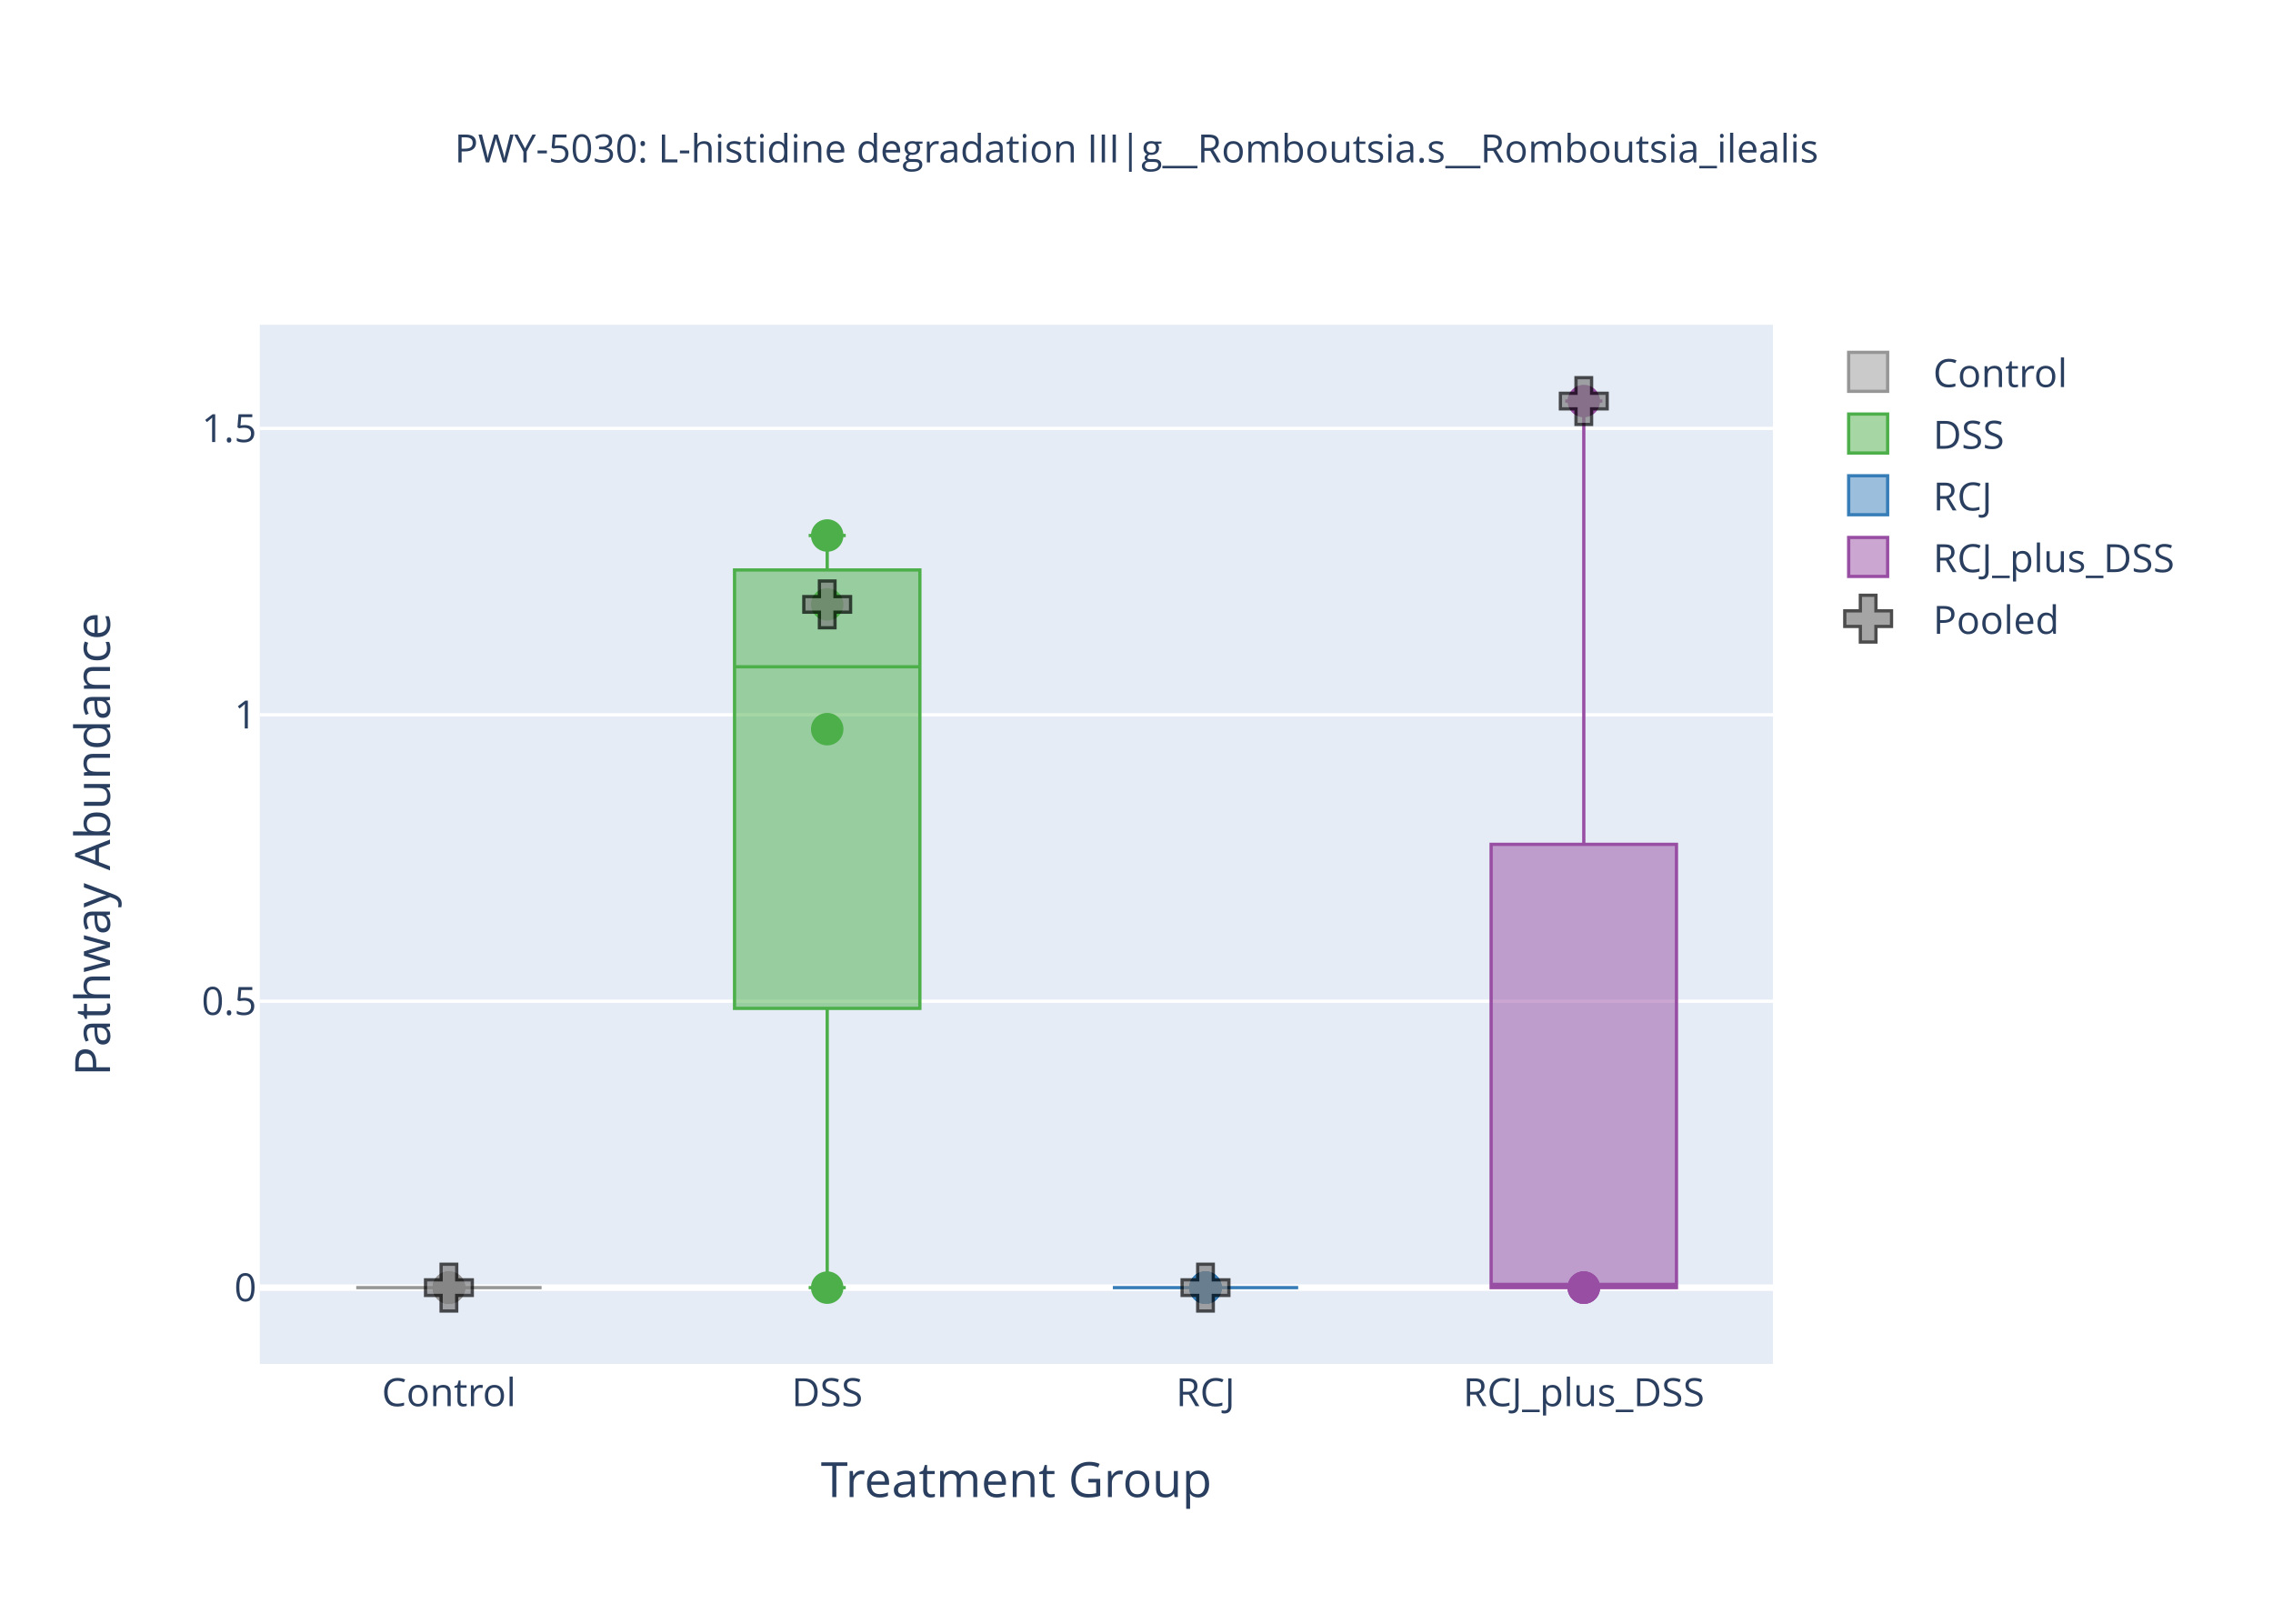
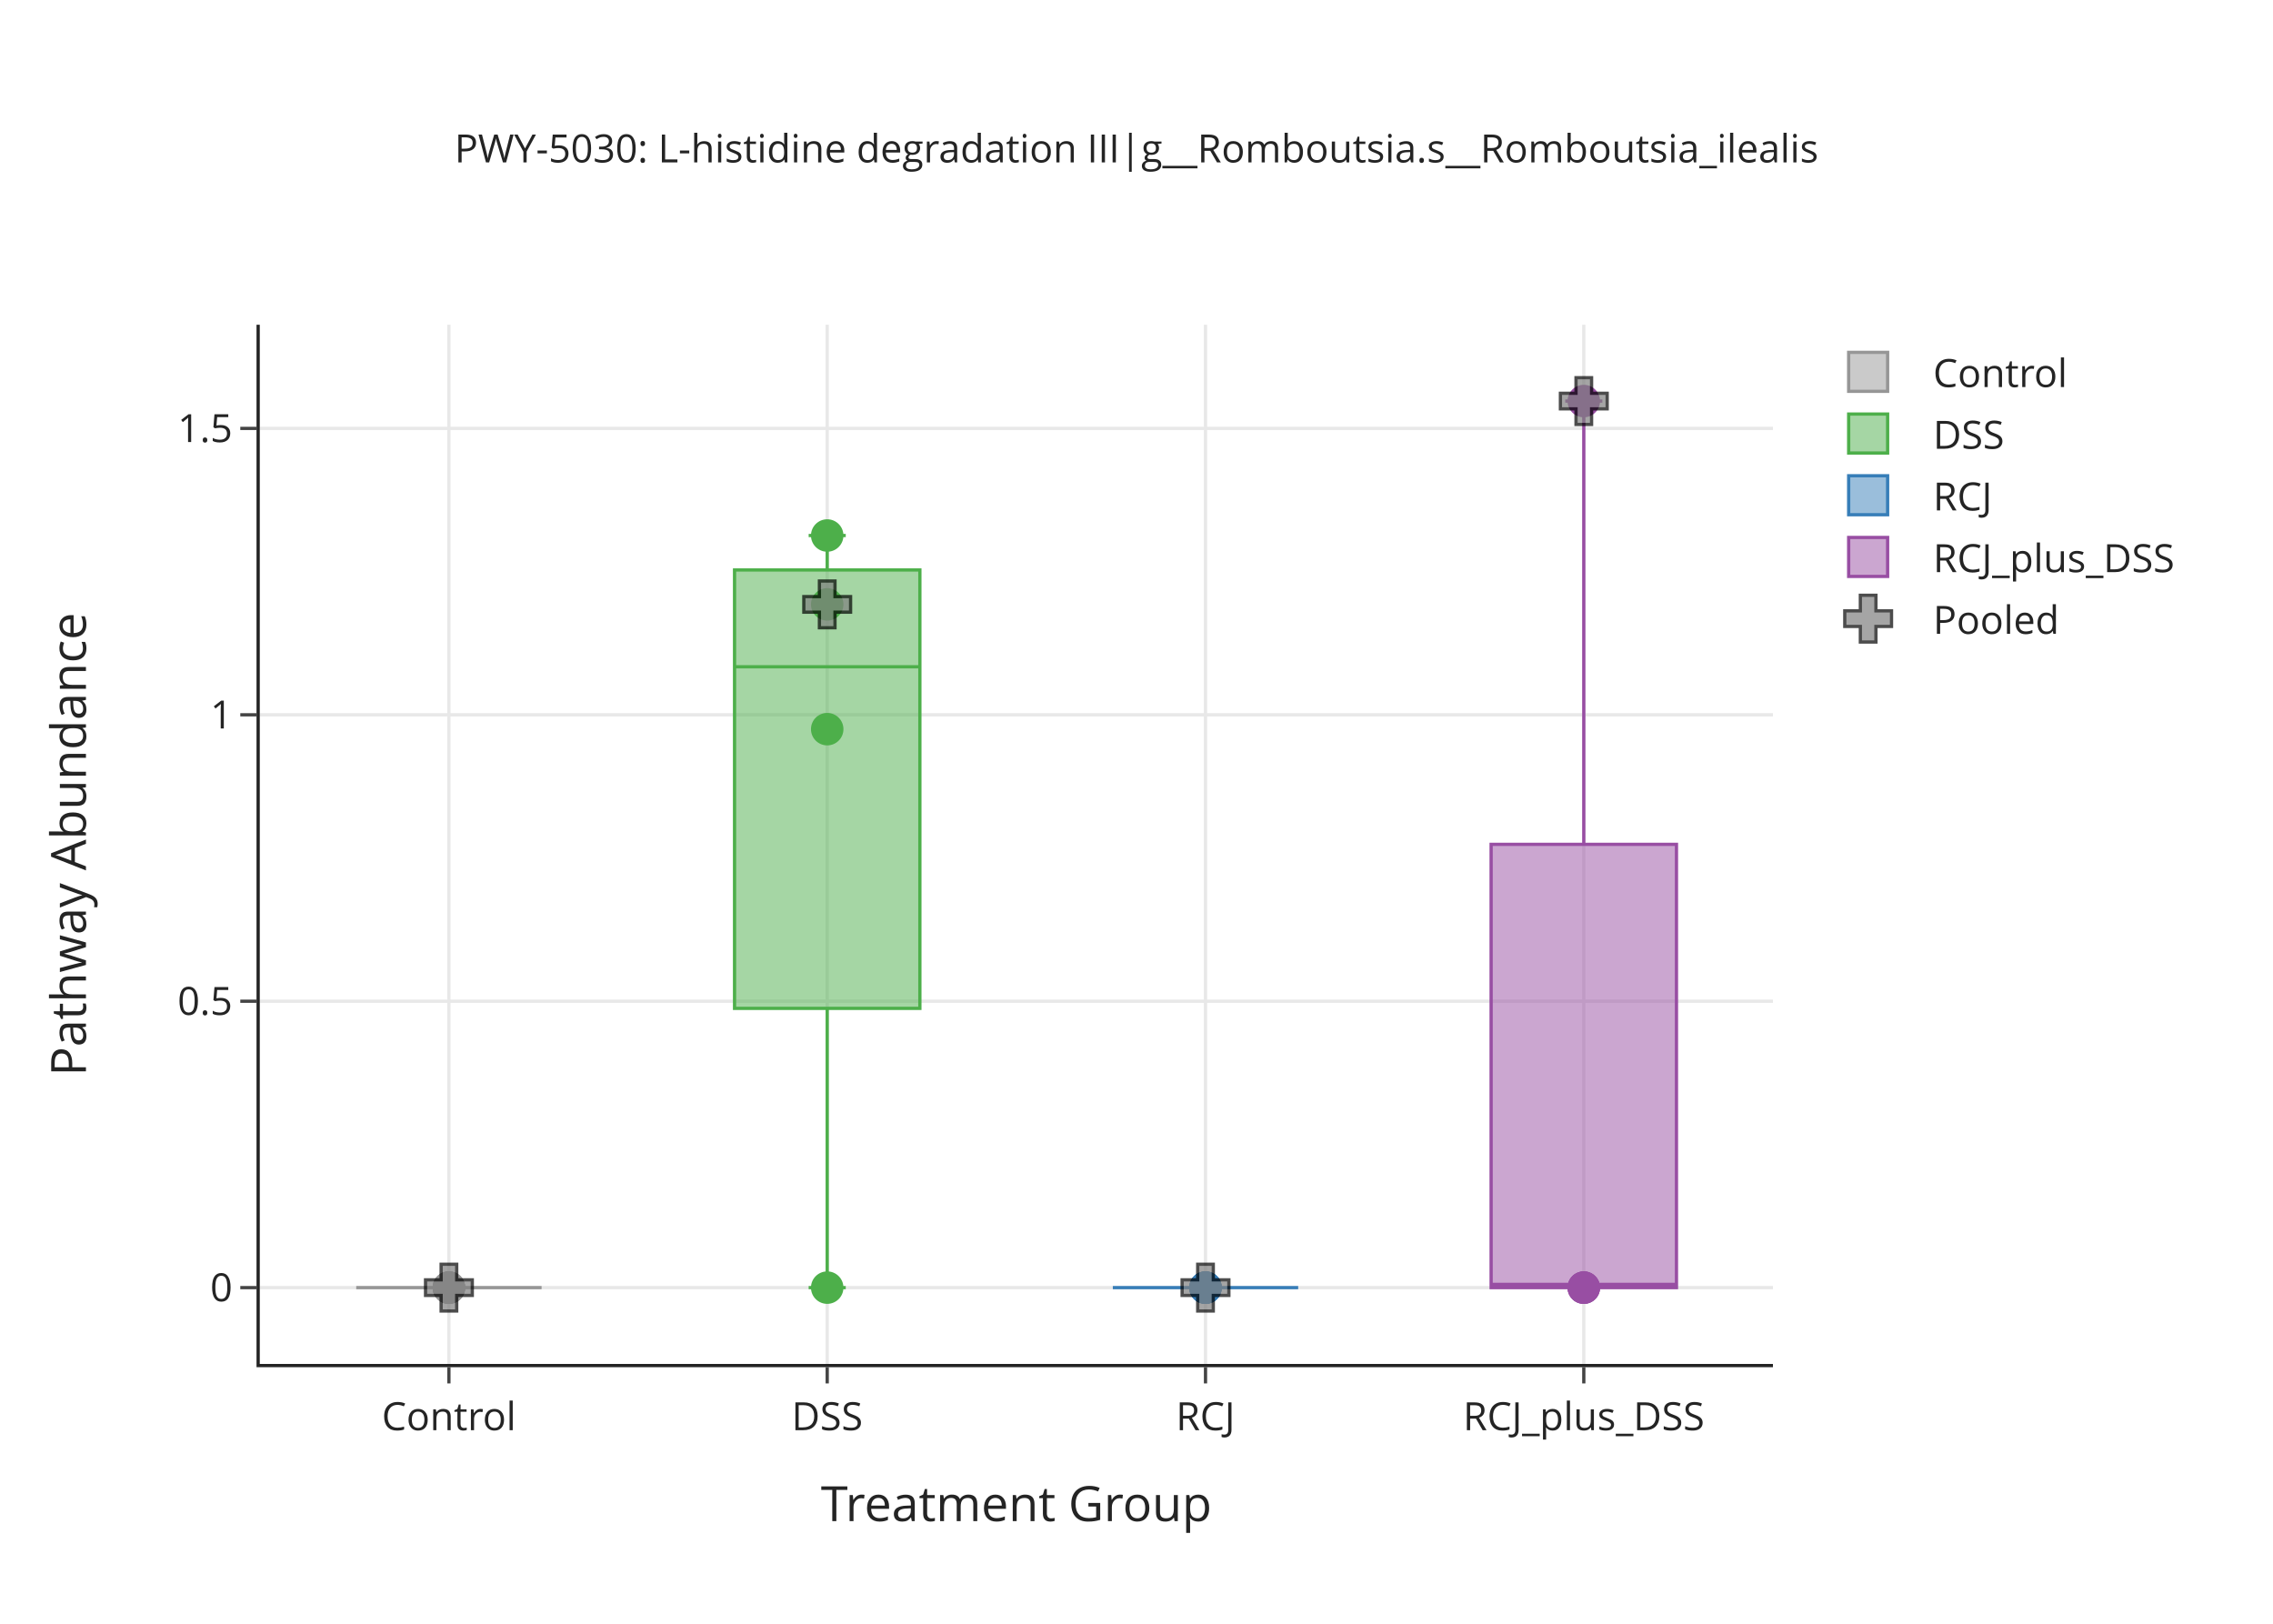
<svg xmlns="http://www.w3.org/2000/svg" class="main-svg" width="700" height="500" style="" viewBox="0 0 700 500">
  <rect x="0" y="0" width="700" height="500" style="fill: rgb(255, 255, 255); fill-opacity: 1;" />
-   <defs id="defs-7d3ad6">
+   <defs id="defs-4bfed5">
    <g class="clips">
-       <clipPath id="clip7d3ad6xyplot" class="plotclip">
+       <clipPath id="clip4bfed5xyplot" class="plotclip">
        <rect width="466" height="320" />
      </clipPath>
-       <clipPath class="axesclip" id="clip7d3ad6x">
+       <clipPath class="axesclip" id="clip4bfed5x">
        <rect x="80" y="0" width="466" height="500" />
      </clipPath>
-       <clipPath class="axesclip" id="clip7d3ad6y">
+       <clipPath class="axesclip" id="clip4bfed5y">
        <rect x="0" y="100" width="700" height="320" />
      </clipPath>
-       <clipPath class="axesclip" id="clip7d3ad6xy">
+       <clipPath class="axesclip" id="clip4bfed5xy">
        <rect x="80" y="100" width="466" height="320" />
      </clipPath>
    </g>
    <g class="gradients" />
    <g class="patterns" />
  </defs>
-   <g class="bglayer">
-     <rect class="bg" x="80" y="100" width="466" height="320" style="fill: rgb(229, 236, 246); fill-opacity: 1; stroke-width: 0;" />
-   </g>
+   <g class="bglayer" />
  <g class="layer-below">
    <g class="imagelayer" />
    <g class="shapelayer" />
  </g>
  <g class="cartesianlayer">
    <g class="subplot xy">
      <g class="layer-subplot">
        <g class="shapelayer" />
        <g class="imagelayer" />
      </g>
      <g class="minor-gridlayer">
        <g class="x" />
        <g class="y" />
      </g>
      <g class="gridlayer">
-         <g class="x" />
+         <g class="x">
+           <path class="xgrid crisp" transform="translate(138.25,0)" d="M0,100v320" style="stroke: rgb(232, 232, 232); stroke-opacity: 1; stroke-width: 1px;" />
+           <path class="xgrid crisp" transform="translate(254.75,0)" d="M0,100v320" style="stroke: rgb(232, 232, 232); stroke-opacity: 1; stroke-width: 1px;" />
+           <path class="xgrid crisp" transform="translate(371.25,0)" d="M0,100v320" style="stroke: rgb(232, 232, 232); stroke-opacity: 1; stroke-width: 1px;" />
+           <path class="xgrid crisp" transform="translate(487.75,0)" d="M0,100v320" style="stroke: rgb(232, 232, 232); stroke-opacity: 1; stroke-width: 1px;" />
+         </g>
        <g class="y">
-           <path class="ygrid crisp" transform="translate(0,308.31)" d="M80,0h466" style="stroke: rgb(255, 255, 255); stroke-opacity: 1; stroke-width: 1px;" />
-           <path class="ygrid crisp" transform="translate(0,220.11)" d="M80,0h466" style="stroke: rgb(255, 255, 255); stroke-opacity: 1; stroke-width: 1px;" />
-           <path class="ygrid crisp" transform="translate(0,131.92)" d="M80,0h466" style="stroke: rgb(255, 255, 255); stroke-opacity: 1; stroke-width: 1px;" />
-         </g>
-       </g>
-       <g class="zerolinelayer">
-         <path class="yzl zl crisp" transform="translate(0,396.5)" d="M80,0h466" style="stroke: rgb(255, 255, 255); stroke-opacity: 1; stroke-width: 2px;" />
-       </g>
+           <path class="ygrid crisp" transform="translate(0,396.5)" d="M80,0h466" style="stroke: rgb(232, 232, 232); stroke-opacity: 1; stroke-width: 1px;" />
+           <path class="ygrid crisp" transform="translate(0,308.31)" d="M80,0h466" style="stroke: rgb(232, 232, 232); stroke-opacity: 1; stroke-width: 1px;" />
+           <path class="ygrid crisp" transform="translate(0,220.11)" d="M80,0h466" style="stroke: rgb(232, 232, 232); stroke-opacity: 1; stroke-width: 1px;" />
+           <path class="ygrid crisp" transform="translate(0,131.92)" d="M80,0h466" style="stroke: rgb(232, 232, 232); stroke-opacity: 1; stroke-width: 1px;" />
+         </g>
+       </g>
+       <g class="zerolinelayer" />
      <path class="xlines-below" />
      <path class="ylines-below" />
      <g class="overlines-below" />
      <g class="xaxislayer-below" />
      <g class="yaxislayer-below" />
      <g class="overaxes-below" />
-       <g class="plot" transform="translate(80,100)" clip-path="url(#clip7d3ad6xyplot)">
+       <g class="plot" transform="translate(80,100)" clip-path="url(#clip4bfed5xyplot)">
        <g class="boxlayer mlayer">
          <g class="trace boxes" style="opacity: 1;">
            <path class="box" d="M29.71,296.5H86.79M29.71,296.5H86.79V296.5H29.71ZM58.25,296.5V296.5M58.25,296.5V296.5M52.54,296.5H63.96M52.54,296.5H63.96" style="vector-effect: non-scaling-stroke; stroke-width: 1px; stroke: rgb(150, 150, 150); stroke-opacity: 1; fill: rgb(150, 150, 150); fill-opacity: 0.5;" />
            <g class="points">
              <path class="point" transform="translate(58.25,296.5)" d="M5,0A5,5 0 1,1 0,-5A5,5 0 0,1 5,0Z" style="opacity: 1; stroke-width: 0px; fill: rgb(150, 150, 150); fill-opacity: 1;" />
              <path class="point" transform="translate(58.25,296.5)" d="M5,0A5,5 0 1,1 0,-5A5,5 0 0,1 5,0Z" style="opacity: 1; stroke-width: 0px; fill: rgb(150, 150, 150); fill-opacity: 1;" />
              <path class="point" transform="translate(58.25,296.5)" d="M5,0A5,5 0 1,1 0,-5A5,5 0 0,1 5,0Z" style="opacity: 1; stroke-width: 0px; fill: rgb(150, 150, 150); fill-opacity: 1;" />
              <path class="point" transform="translate(58.25,296.5)" d="M5,0A5,5 0 1,1 0,-5A5,5 0 0,1 5,0Z" style="opacity: 1; stroke-width: 0px; fill: rgb(150, 150, 150); fill-opacity: 1;" />
            </g>
          </g>
          <g class="trace boxes" style="opacity: 1;">
            <path class="box" d="M146.21,105.32H203.29M146.21,210.51H203.29V75.51H146.21ZM174.75,210.51V296.5M174.75,75.51V64.9M169.04,296.5H180.46M169.04,64.9H180.46" style="vector-effect: non-scaling-stroke; stroke-width: 1px; stroke: rgb(77, 175, 74); stroke-opacity: 1; fill: rgb(77, 175, 74); fill-opacity: 0.5;" />
            <g class="points">
              <path class="point" transform="translate(174.75,296.5)" d="M5,0A5,5 0 1,1 0,-5A5,5 0 0,1 5,0Z" style="opacity: 1; stroke-width: 0px; fill: rgb(77, 175, 74); fill-opacity: 1;" />
              <path class="point" transform="translate(174.75,124.53)" d="M5,0A5,5 0 1,1 0,-5A5,5 0 0,1 5,0Z" style="opacity: 1; stroke-width: 0px; fill: rgb(77, 175, 74); fill-opacity: 1;" />
              <path class="point" transform="translate(174.75,86.11)" d="M5,0A5,5 0 1,1 0,-5A5,5 0 0,1 5,0Z" style="opacity: 1; stroke-width: 0px; fill: rgb(77, 175, 74); fill-opacity: 1;" />
              <path class="point" transform="translate(174.75,64.9)" d="M5,0A5,5 0 1,1 0,-5A5,5 0 0,1 5,0Z" style="opacity: 1; stroke-width: 0px; fill: rgb(77, 175, 74); fill-opacity: 1;" />
            </g>
          </g>
          <g class="trace boxes" style="opacity: 1;">
            <path class="box" d="M262.71,296.5H319.79M262.71,296.5H319.79V296.5H262.71ZM291.25,296.5V296.5M291.25,296.5V296.5M285.54,296.5H296.96M285.54,296.5H296.96" style="vector-effect: non-scaling-stroke; stroke-width: 1px; stroke: rgb(55, 126, 184); stroke-opacity: 1; fill: rgb(55, 126, 184); fill-opacity: 0.5;" />
            <g class="points">
              <path class="point" transform="translate(291.25,296.5)" d="M5,0A5,5 0 1,1 0,-5A5,5 0 0,1 5,0Z" style="opacity: 1; stroke-width: 0px; fill: rgb(55, 126, 184); fill-opacity: 1;" />
              <path class="point" transform="translate(291.25,296.5)" d="M5,0A5,5 0 1,1 0,-5A5,5 0 0,1 5,0Z" style="opacity: 1; stroke-width: 0px; fill: rgb(55, 126, 184); fill-opacity: 1;" />
              <path class="point" transform="translate(291.25,296.5)" d="M5,0A5,5 0 1,1 0,-5A5,5 0 0,1 5,0Z" style="opacity: 1; stroke-width: 0px; fill: rgb(55, 126, 184); fill-opacity: 1;" />
              <path class="point" transform="translate(291.25,296.5)" d="M5,0A5,5 0 1,1 0,-5A5,5 0 0,1 5,0Z" style="opacity: 1; stroke-width: 0px; fill: rgb(55, 126, 184); fill-opacity: 1;" />
            </g>
          </g>
          <g class="trace boxes" style="opacity: 1;">
            <path class="box" d="M379.21,295.5H436.29M379.21,296.5H436.29V160H379.21ZM407.75,296.5V296.5M407.75,160V23.5M402.04,296.5H413.46M402.04,23.5H413.46" style="vector-effect: non-scaling-stroke; stroke-width: 1px; stroke: rgb(152, 78, 163); stroke-opacity: 1; fill: rgb(152, 78, 163); fill-opacity: 0.5;" />
            <g class="points">
              <path class="point" transform="translate(407.75,296.5)" d="M5,0A5,5 0 1,1 0,-5A5,5 0 0,1 5,0Z" style="opacity: 1; stroke-width: 0px; fill: rgb(152, 78, 163); fill-opacity: 1;" />
              <path class="point" transform="translate(407.75,296.5)" d="M5,0A5,5 0 1,1 0,-5A5,5 0 0,1 5,0Z" style="opacity: 1; stroke-width: 0px; fill: rgb(152, 78, 163); fill-opacity: 1;" />
              <path class="point" transform="translate(407.75,296.5)" d="M5,0A5,5 0 1,1 0,-5A5,5 0 0,1 5,0Z" style="opacity: 1; stroke-width: 0px; fill: rgb(152, 78, 163); fill-opacity: 1;" />
              <path class="point" transform="translate(407.75,23.5)" d="M5,0A5,5 0 1,1 0,-5A5,5 0 0,1 5,0Z" style="opacity: 1; stroke-width: 0px; fill: rgb(152, 78, 163); fill-opacity: 1;" />
            </g>
          </g>
        </g>
        <g class="scatterlayer mlayer">
-           <g class="trace scatter tracea10fb1" style="stroke-miterlimit: 2; opacity: 1;">
+           <g class="trace scatter traceda92db" style="stroke-miterlimit: 2; opacity: 1;">
            <g class="fills" />
            <g class="errorbars" />
            <g class="lines" />
            <g class="points">
              <path class="point" transform="translate(58.25,296.5)" d="M7.2,2.4H2.4V7.2H-2.4V2.4H-7.2V-2.4H-2.4V-7.2H2.4V-2.4H7.2Z" style="opacity: 0.7; stroke-width: 1px; fill: rgb(127, 127, 127); fill-opacity: 1; stroke: rgb(0, 0, 0); stroke-opacity: 1;" />
              <path class="point" transform="translate(174.75,86.11)" d="M7.2,2.4H2.4V7.2H-2.4V2.4H-7.2V-2.4H-2.4V-7.2H2.4V-2.4H7.2Z" style="opacity: 0.7; stroke-width: 1px; fill: rgb(127, 127, 127); fill-opacity: 1; stroke: rgb(0, 0, 0); stroke-opacity: 1;" />
              <path class="point" transform="translate(291.25,296.5)" d="M7.2,2.4H2.4V7.2H-2.4V2.4H-7.2V-2.4H-2.4V-7.2H2.4V-2.4H7.2Z" style="opacity: 0.7; stroke-width: 1px; fill: rgb(127, 127, 127); fill-opacity: 1; stroke: rgb(0, 0, 0); stroke-opacity: 1;" />
              <path class="point" transform="translate(407.75,23.5)" d="M7.2,2.4H2.4V7.2H-2.4V2.4H-7.2V-2.4H-2.4V-7.2H2.4V-2.4H7.2Z" style="opacity: 0.7; stroke-width: 1px; fill: rgb(127, 127, 127); fill-opacity: 1; stroke: rgb(0, 0, 0); stroke-opacity: 1;" />
            </g>
            <g class="text" />
          </g>
        </g>
      </g>
      <g class="overplot" />
-       <path class="xlines-above crisp" d="M0,0" style="fill: none;" />
-       <path class="ylines-above crisp" d="M0,0" style="fill: none;" />
+       <path class="xlines-above crisp" d="M79,420.5H546" style="fill: none; stroke-width: 1px; stroke: rgb(36, 36, 36); stroke-opacity: 1;" />
+       <path class="ylines-above crisp" d="M79.5,100V420" style="fill: none; stroke-width: 1px; stroke: rgb(36, 36, 36); stroke-opacity: 1;" />
      <g class="overlines-above" />
      <g class="xaxislayer-above">
-         <g class="xtick">
-           <text text-anchor="middle" x="0" y="433" transform="translate(138.25,0)" style="font-family: 'Open Sans', verdana, arial, sans-serif; font-size: 12px; fill: rgb(42, 63, 95); fill-opacity: 1; white-space: pre; opacity: 1;">Control</text>
-         </g>
-         <g class="xtick">
-           <text text-anchor="middle" x="0" y="433" transform="translate(254.75,0)" style="font-family: 'Open Sans', verdana, arial, sans-serif; font-size: 12px; fill: rgb(42, 63, 95); fill-opacity: 1; white-space: pre; opacity: 1;">DSS</text>
-         </g>
-         <g class="xtick">
-           <text text-anchor="middle" x="0" y="433" transform="translate(371.25,0)" style="font-family: 'Open Sans', verdana, arial, sans-serif; font-size: 12px; fill: rgb(42, 63, 95); fill-opacity: 1; white-space: pre; opacity: 1;">RCJ</text>
-         </g>
-         <g class="xtick">
-           <text text-anchor="middle" x="0" y="433" transform="translate(487.75,0)" style="font-family: 'Open Sans', verdana, arial, sans-serif; font-size: 12px; fill: rgb(42, 63, 95); fill-opacity: 1; white-space: pre; opacity: 1;">RCJ_plus_DSS</text>
+         <path class="xtick ticks crisp" d="M0,421v5" transform="translate(138.25,0)" style="stroke: rgb(68, 68, 68); stroke-opacity: 1; stroke-width: 1px;" />
+         <path class="xtick ticks crisp" d="M0,421v5" transform="translate(254.75,0)" style="stroke: rgb(68, 68, 68); stroke-opacity: 1; stroke-width: 1px;" />
+         <path class="xtick ticks crisp" d="M0,421v5" transform="translate(371.25,0)" style="stroke: rgb(68, 68, 68); stroke-opacity: 1; stroke-width: 1px;" />
+         <path class="xtick ticks crisp" d="M0,421v5" transform="translate(487.75,0)" style="stroke: rgb(68, 68, 68); stroke-opacity: 1; stroke-width: 1px;" />
+         <g class="xtick">
+           <text text-anchor="middle" x="0" y="440.4" transform="translate(138.25,0)" style="font-family: 'Open Sans', verdana, arial, sans-serif; font-size: 12px; fill: rgb(36, 36, 36); fill-opacity: 1; white-space: pre; opacity: 1;">Control</text>
+         </g>
+         <g class="xtick">
+           <text text-anchor="middle" x="0" y="440.4" transform="translate(254.75,0)" style="font-family: 'Open Sans', verdana, arial, sans-serif; font-size: 12px; fill: rgb(36, 36, 36); fill-opacity: 1; white-space: pre; opacity: 1;">DSS</text>
+         </g>
+         <g class="xtick">
+           <text text-anchor="middle" x="0" y="440.4" transform="translate(371.25,0)" style="font-family: 'Open Sans', verdana, arial, sans-serif; font-size: 12px; fill: rgb(36, 36, 36); fill-opacity: 1; white-space: pre; opacity: 1;">RCJ</text>
+         </g>
+         <g class="xtick">
+           <text text-anchor="middle" x="0" y="440.4" transform="translate(487.75,0)" style="font-family: 'Open Sans', verdana, arial, sans-serif; font-size: 12px; fill: rgb(36, 36, 36); fill-opacity: 1; white-space: pre; opacity: 1;">RCJ_plus_DSS</text>
        </g>
      </g>
      <g class="yaxislayer-above">
-         <g class="ytick">
-           <text text-anchor="end" x="79" y="4.2" transform="translate(0,396.5)" style="font-family: 'Open Sans', verdana, arial, sans-serif; font-size: 12px; fill: rgb(42, 63, 95); fill-opacity: 1; white-space: pre; opacity: 1;">0</text>
-         </g>
-         <g class="ytick">
-           <text text-anchor="end" x="79" y="4.2" style="font-family: 'Open Sans', verdana, arial, sans-serif; font-size: 12px; fill: rgb(42, 63, 95); fill-opacity: 1; white-space: pre; opacity: 1;" transform="translate(0,308.31)">0.5</text>
-         </g>
-         <g class="ytick">
-           <text text-anchor="end" x="79" y="4.2" style="font-family: 'Open Sans', verdana, arial, sans-serif; font-size: 12px; fill: rgb(42, 63, 95); fill-opacity: 1; white-space: pre; opacity: 1;" transform="translate(0,220.11)">1</text>
-         </g>
-         <g class="ytick">
-           <text text-anchor="end" x="79" y="4.2" style="font-family: 'Open Sans', verdana, arial, sans-serif; font-size: 12px; fill: rgb(42, 63, 95); fill-opacity: 1; white-space: pre; opacity: 1;" transform="translate(0,131.92)">1.5</text>
+         <path class="ytick ticks crisp" d="M79,0h-5" transform="translate(0,396.5)" style="stroke: rgb(68, 68, 68); stroke-opacity: 1; stroke-width: 1px;" />
+         <path class="ytick ticks crisp" d="M79,0h-5" transform="translate(0,308.31)" style="stroke: rgb(68, 68, 68); stroke-opacity: 1; stroke-width: 1px;" />
+         <path class="ytick ticks crisp" d="M79,0h-5" transform="translate(0,220.11)" style="stroke: rgb(68, 68, 68); stroke-opacity: 1; stroke-width: 1px;" />
+         <path class="ytick ticks crisp" d="M79,0h-5" transform="translate(0,131.92)" style="stroke: rgb(68, 68, 68); stroke-opacity: 1; stroke-width: 1px;" />
+         <g class="ytick">
+           <text text-anchor="end" x="71.6" y="4.2" transform="translate(0,396.5)" style="font-family: 'Open Sans', verdana, arial, sans-serif; font-size: 12px; fill: rgb(36, 36, 36); fill-opacity: 1; white-space: pre; opacity: 1;">0</text>
+         </g>
+         <g class="ytick">
+           <text text-anchor="end" x="71.6" y="4.2" style="font-family: 'Open Sans', verdana, arial, sans-serif; font-size: 12px; fill: rgb(36, 36, 36); fill-opacity: 1; white-space: pre; opacity: 1;" transform="translate(0,308.31)">0.5</text>
+         </g>
+         <g class="ytick">
+           <text text-anchor="end" x="71.6" y="4.2" style="font-family: 'Open Sans', verdana, arial, sans-serif; font-size: 12px; fill: rgb(36, 36, 36); fill-opacity: 1; white-space: pre; opacity: 1;" transform="translate(0,220.11)">1</text>
+         </g>
+         <g class="ytick">
+           <text text-anchor="end" x="71.6" y="4.2" style="font-family: 'Open Sans', verdana, arial, sans-serif; font-size: 12px; fill: rgb(36, 36, 36); fill-opacity: 1; white-space: pre; opacity: 1;" transform="translate(0,131.92)">1.5</text>
        </g>
      </g>
      <g class="overaxes-above" />
    </g>
  </g>
  <g class="polarlayer" />
  <g class="smithlayer" />
  <g class="ternarylayer" />
  <g class="geolayer" />
  <g class="funnelarealayer" />
  <g class="pielayer" />
  <g class="iciclelayer" />
  <g class="treemaplayer" />
  <g class="sunburstlayer" />
  <g class="glimages" />
-   <defs id="topdefs-7d3ad6">
+   <defs id="topdefs-4bfed5">
    <g class="clips" />
-     <clipPath id="legend7d3ad6">
+     <clipPath id="legend4bfed5">
      <rect width="133" height="105" x="0" y="0" />
    </clipPath>
  </defs>
  <g class="layer-above">
    <g class="imagelayer" />
    <g class="shapelayer" />
  </g>
  <g class="infolayer">
    <g class="legend" pointer-events="all" transform="translate(555.32,100)">
      <rect class="bg" shape-rendering="crispEdges" width="133" height="105" x="0" y="0" style="stroke: rgb(68, 68, 68); stroke-opacity: 1; fill: rgb(255, 255, 255); fill-opacity: 1; stroke-width: 0px;" />
-       <g class="scrollbox" transform="" clip-path="url(#legend7d3ad6)">
+       <g class="scrollbox" transform="" clip-path="url(#legend4bfed5)">
        <g class="groups">
          <g class="traces" transform="translate(0,14.5)" style="opacity: 1;">
-             <text class="legendtext" text-anchor="start" x="40" y="4.68" style="font-family: 'Open Sans', verdana, arial, sans-serif; font-size: 12px; fill: rgb(42, 63, 95); fill-opacity: 1; white-space: pre;">Control</text>
+             <text class="legendtext" text-anchor="start" x="40" y="4.68" style="font-family: 'Open Sans', verdana, arial, sans-serif; font-size: 12px; fill: rgb(36, 36, 36); fill-opacity: 1; white-space: pre;">Control</text>
            <g class="layers" style="opacity: 1;">
              <g class="legendfill" />
              <g class="legendlines" />
              <g class="legendsymbols">
                <g class="legendpoints">
                  <path class="legendbox" d="M6,6H-6V-6H6Z" transform="translate(20,0)" style="stroke-width: 1px; fill: rgb(150, 150, 150); fill-opacity: 0.5; stroke: rgb(150, 150, 150); stroke-opacity: 1;" />
                </g>
              </g>
            </g>
            <rect class="legendtoggle" x="0" y="-9.5" width="127.703" height="19" style="fill: rgb(0, 0, 0); fill-opacity: 0;" />
          </g>
          <g class="traces" transform="translate(0,33.5)" style="opacity: 1;">
-             <text class="legendtext" text-anchor="start" x="40" y="4.68" style="font-family: 'Open Sans', verdana, arial, sans-serif; font-size: 12px; fill: rgb(42, 63, 95); fill-opacity: 1; white-space: pre;">DSS</text>
+             <text class="legendtext" text-anchor="start" x="40" y="4.68" style="font-family: 'Open Sans', verdana, arial, sans-serif; font-size: 12px; fill: rgb(36, 36, 36); fill-opacity: 1; white-space: pre;">DSS</text>
            <g class="layers" style="opacity: 1;">
              <g class="legendfill" />
              <g class="legendlines" />
              <g class="legendsymbols">
                <g class="legendpoints">
                  <path class="legendbox" d="M6,6H-6V-6H6Z" transform="translate(20,0)" style="stroke-width: 1px; fill: rgb(77, 175, 74); fill-opacity: 0.5; stroke: rgb(77, 175, 74); stroke-opacity: 1;" />
                </g>
              </g>
            </g>
            <rect class="legendtoggle" x="0" y="-9.5" width="127.703" height="19" style="fill: rgb(0, 0, 0); fill-opacity: 0;" />
          </g>
          <g class="traces" transform="translate(0,52.5)" style="opacity: 1;">
-             <text class="legendtext" text-anchor="start" x="40" y="4.68" style="font-family: 'Open Sans', verdana, arial, sans-serif; font-size: 12px; fill: rgb(42, 63, 95); fill-opacity: 1; white-space: pre;">RCJ</text>
+             <text class="legendtext" text-anchor="start" x="40" y="4.68" style="font-family: 'Open Sans', verdana, arial, sans-serif; font-size: 12px; fill: rgb(36, 36, 36); fill-opacity: 1; white-space: pre;">RCJ</text>
            <g class="layers" style="opacity: 1;">
              <g class="legendfill" />
              <g class="legendlines" />
              <g class="legendsymbols">
                <g class="legendpoints">
                  <path class="legendbox" d="M6,6H-6V-6H6Z" transform="translate(20,0)" style="stroke-width: 1px; fill: rgb(55, 126, 184); fill-opacity: 0.5; stroke: rgb(55, 126, 184); stroke-opacity: 1;" />
                </g>
              </g>
            </g>
            <rect class="legendtoggle" x="0" y="-9.5" width="127.703" height="19" style="fill: rgb(0, 0, 0); fill-opacity: 0;" />
          </g>
          <g class="traces" transform="translate(0,71.5)" style="opacity: 1;">
-             <text class="legendtext" text-anchor="start" x="40" y="4.68" style="font-family: 'Open Sans', verdana, arial, sans-serif; font-size: 12px; fill: rgb(42, 63, 95); fill-opacity: 1; white-space: pre;">RCJ_plus_DSS</text>
+             <text class="legendtext" text-anchor="start" x="40" y="4.68" style="font-family: 'Open Sans', verdana, arial, sans-serif; font-size: 12px; fill: rgb(36, 36, 36); fill-opacity: 1; white-space: pre;">RCJ_plus_DSS</text>
            <g class="layers" style="opacity: 1;">
              <g class="legendfill" />
              <g class="legendlines" />
              <g class="legendsymbols">
                <g class="legendpoints">
                  <path class="legendbox" d="M6,6H-6V-6H6Z" transform="translate(20,0)" style="stroke-width: 1px; fill: rgb(152, 78, 163); fill-opacity: 0.5; stroke: rgb(152, 78, 163); stroke-opacity: 1;" />
                </g>
              </g>
            </g>
            <rect class="legendtoggle" x="0" y="-9.5" width="127.703" height="19" style="fill: rgb(0, 0, 0); fill-opacity: 0;" />
          </g>
          <g class="traces" transform="translate(0,90.5)" style="opacity: 1;">
-             <text class="legendtext" text-anchor="start" x="40" y="4.68" style="font-family: 'Open Sans', verdana, arial, sans-serif; font-size: 12px; fill: rgb(42, 63, 95); fill-opacity: 1; white-space: pre;">Pooled</text>
+             <text class="legendtext" text-anchor="start" x="40" y="4.68" style="font-family: 'Open Sans', verdana, arial, sans-serif; font-size: 12px; fill: rgb(36, 36, 36); fill-opacity: 1; white-space: pre;">Pooled</text>
            <g class="layers" style="opacity: 1;">
              <g class="legendfill" />
              <g class="legendlines" />
              <g class="legendsymbols">
                <g class="legendpoints">
                  <path class="scatterpts" transform="translate(20,0)" d="M7.2,2.4H2.4V7.2H-2.4V2.4H-7.2V-2.4H-2.4V-7.2H2.4V-2.4H7.2Z" style="opacity: 0.7; stroke-width: 1px; fill: rgb(127, 127, 127); fill-opacity: 1; stroke: rgb(0, 0, 0); stroke-opacity: 1;" />
                </g>
              </g>
            </g>
            <rect class="legendtoggle" x="0" y="-9.5" width="127.703" height="19" style="fill: rgb(0, 0, 0); fill-opacity: 0;" />
          </g>
        </g>
      </g>
      <rect class="scrollbar" rx="20" ry="3" width="0" height="0" x="0" y="0" style="fill: rgb(128, 139, 164); fill-opacity: 1;" />
    </g>
    <g class="g-gtitle">
-       <text class="gtitle" x="350" y="50" text-anchor="middle" dy="0em" style="font-family: 'Open Sans', verdana, arial, sans-serif; font-size: 12px; fill: rgb(42, 63, 95); opacity: 1; font-weight: normal; white-space: pre;">PWY-5030: L-histidine degradation III|g__Romboutsia.s__Romboutsia_ilealis</text>
+       <text class="gtitle" x="350" y="50" text-anchor="middle" dy="0em" style="font-family: 'Open Sans', verdana, arial, sans-serif; font-size: 12px; fill: rgb(36, 36, 36); opacity: 1; font-weight: normal; white-space: pre;">PWY-5030: L-histidine degradation III|g__Romboutsia.s__Romboutsia_ilealis</text>
    </g>
    <g class="g-xtitle">
-       <text class="xtitle" x="313" y="461" text-anchor="middle" style="font-family: 'Open Sans', verdana, arial, sans-serif; font-size: 15px; fill: rgb(42, 63, 95); opacity: 1; font-weight: normal; white-space: pre;">Treatment Group</text>
+       <text class="xtitle" x="313" y="468.406" text-anchor="middle" style="font-family: 'Open Sans', verdana, arial, sans-serif; font-size: 15px; fill: rgb(36, 36, 36); opacity: 1; font-weight: normal; white-space: pre;">Treatment Group</text>
    </g>
    <g class="g-ytitle">
-       <text class="ytitle" transform="rotate(-90,33.875,260)" x="33.875" y="260" text-anchor="middle" style="font-family: 'Open Sans', verdana, arial, sans-serif; font-size: 15px; fill: rgb(42, 63, 95); opacity: 1; font-weight: normal; white-space: pre;">Pathway Abundance</text>
+       <text class="ytitle" transform="rotate(-90,26.46875,260)" x="26.469" y="260" text-anchor="middle" style="font-family: 'Open Sans', verdana, arial, sans-serif; font-size: 15px; fill: rgb(36, 36, 36); opacity: 1; font-weight: normal; white-space: pre;">Pathway Abundance</text>
    </g>
  </g>
</svg>
